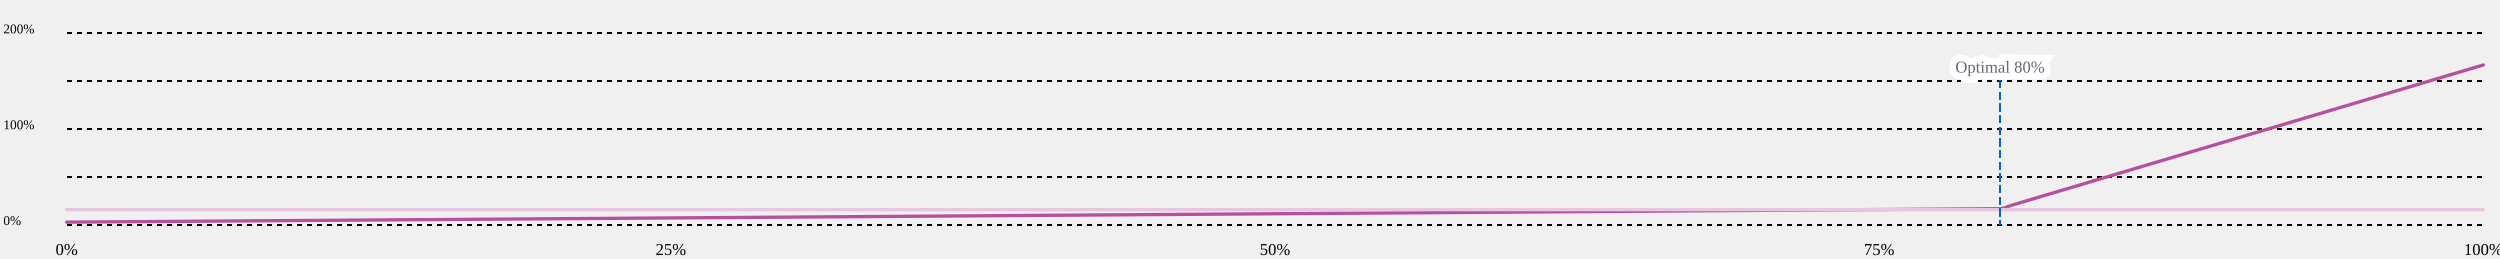
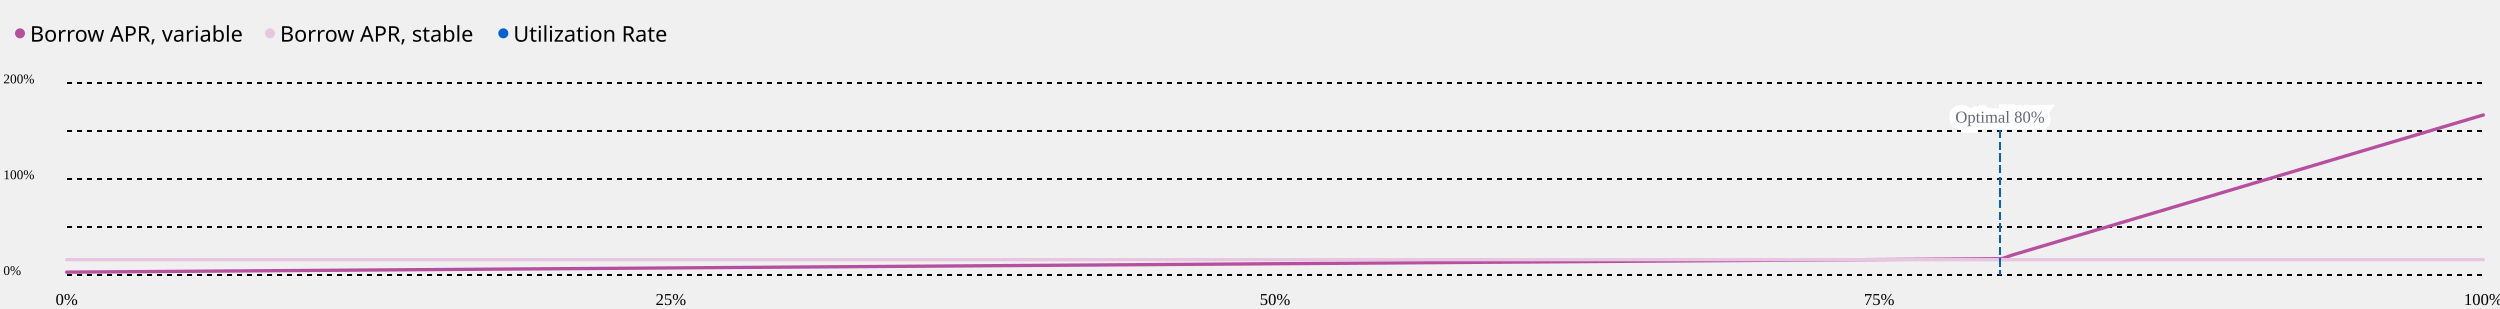
- <svg xmlns="http://www.w3.org/2000/svg" width="1500" height="155">
-   <g class="visx-group" transform="translate(40, 20)">
+ <svg xmlns="http://www.w3.org/2000/svg" style="background: white;" width="1500" height="185">
+   <g style="color: black; font-size: 13px; font-family: sans-serif; transform: translate(18px, 25px);">
+     <g>
+       <circle r="3" cx="-6" cy="-5" style="fill: #B6509E" />
+       <text>Borrow APR, variable</text>
+     </g>
+     <g style="transform: translateX(150px);">
+       <circle r="3" cx="-6" cy="-5" style="fill: rgb(231, 198, 223)" />
+       <text>Borrow APR, stable</text>
+     </g>
+     <g style="transform: translateX(290px);">
+       <circle r="3" cx="-6" cy="-5" style="fill: rgb(0, 98, 210)" />
+       <text>Utilization Rate</text>
+     </g>
+   </g>
+   <g class="visx-group" transform="translate(40, 50)">
    <g class="visx-group visx-rows" transform="translate(0, 0)">
      <line class="visx-line" x1="0" y1="115" x2="1450" y2="115" fill="transparent" shape-rendering="crispEdges" stroke="#000" stroke-width="1" stroke-dasharray="3,3" pointer-events="none" />
      <line class="visx-line" x1="0" y1="86.25" x2="1450" y2="86.25" fill="transparent" shape-rendering="crispEdges" stroke="#000" stroke-width="1" stroke-dasharray="3,3" pointer-events="none" />
      <line class="visx-line" x1="0" y1="57.5" x2="1450" y2="57.5" fill="transparent" shape-rendering="crispEdges" stroke="#000" stroke-width="1" stroke-dasharray="3,3" pointer-events="none" />
      <line class="visx-line" x1="0" y1="28.75" x2="1450" y2="28.75" fill="transparent" shape-rendering="crispEdges" stroke="#000" stroke-width="1" stroke-dasharray="3,3" pointer-events="none" />
      <line class="visx-line" x1="0" y1="0" x2="1450" y2="0" fill="transparent" shape-rendering="crispEdges" stroke="#000" stroke-width="1" stroke-dasharray="3,3" pointer-events="none" />
    </g>
    <path class="visx-linepath" d="M0,113.275C2.417,113.258,4.833,113.241,7.25,113.225C9.667,113.208,12.083,113.191,14.5,113.174C16.917,113.158,19.333,113.141,21.75,113.124C24.167,113.107,26.583,113.091,29,113.074C31.417,113.057,33.833,113.04,36.25,113.023C38.667,113.007,41.083,112.99,43.5,112.973C45.917,112.956,48.333,112.94,50.75,112.923C53.167,112.906,55.583,112.889,58,112.873C60.417,112.856,62.833,112.839,65.25,112.822C67.667,112.805,70.083,112.789,72.5,112.772C74.917,112.755,77.333,112.738,79.75,112.722C82.167,112.705,84.583,112.688,87,112.671C89.417,112.654,91.833,112.638,94.25,112.621C96.667,112.604,99.083,112.587,101.5,112.571C103.917,112.554,106.333,112.537,108.75,112.52C111.167,112.504,113.583,112.487,116,112.47C118.417,112.453,120.833,112.436,123.25,112.42C125.667,112.403,128.083,112.386,130.5,112.369C132.917,112.353,135.333,112.336,137.75,112.319C140.167,112.302,142.583,112.286,145,112.269C147.417,112.252,149.833,112.235,152.25,112.218C154.667,112.202,157.083,112.185,159.5,112.168C161.917,112.151,164.333,112.135,166.75,112.118C169.167,112.101,171.583,112.084,174,112.068C176.417,112.051,178.833,112.034,181.25,112.017C183.667,112,186.083,111.984,188.5,111.967C190.917,111.95,193.333,111.933,195.75,111.917C198.167,111.9,200.583,111.883,203,111.866C205.417,111.849,207.833,111.833,210.25,111.816C212.667,111.799,215.083,111.782,217.5,111.766C219.917,111.749,222.333,111.732,224.75,111.715C227.167,111.699,229.583,111.682,232,111.665C234.417,111.648,236.833,111.631,239.25,111.615C241.667,111.598,244.083,111.581,246.5,111.564C248.917,111.548,251.333,111.531,253.75,111.514C256.167,111.497,258.583,111.481,261,111.464C263.417,111.447,265.833,111.43,268.25,111.413C270.667,111.397,273.083,111.38,275.5,111.363C277.917,111.346,280.333,111.33,282.75,111.313C285.167,111.296,287.583,111.279,290,111.263C292.417,111.246,294.833,111.229,297.25,111.212C299.667,111.195,302.083,111.179,304.5,111.162C306.917,111.145,309.333,111.128,311.75,111.112C314.167,111.095,316.583,111.078,319,111.061C321.417,111.044,323.833,111.028,326.25,111.011C328.667,110.994,331.083,110.977,333.5,110.961C335.917,110.944,338.333,110.927,340.75,110.91C343.167,110.894,345.583,110.877,348,110.86C350.417,110.843,352.833,110.826,355.25,110.81C357.667,110.793,360.083,110.776,362.5,110.759C364.917,110.743,367.333,110.726,369.75,110.709C372.167,110.692,374.583,110.676,377,110.659C379.417,110.642,381.833,110.625,384.25,110.608C386.667,110.592,389.083,110.575,391.5,110.558C393.917,110.541,396.333,110.525,398.75,110.508C401.167,110.491,403.583,110.474,406,110.457C408.417,110.441,410.833,110.424,413.25,110.407C415.667,110.39,418.083,110.374,420.5,110.357C422.917,110.34,425.333,110.323,427.75,110.307C430.167,110.29,432.583,110.273,435,110.256C437.417,110.239,439.833,110.223,442.25,110.206C444.667,110.189,447.083,110.172,449.5,110.156C451.917,110.139,454.333,110.122,456.75,110.105C459.167,110.089,461.583,110.072,464,110.055C466.417,110.038,468.833,110.021,471.25,110.005C473.667,109.988,476.083,109.971,478.5,109.954C480.917,109.938,483.333,109.921,485.75,109.904C488.167,109.887,490.583,109.871,493,109.854C495.417,109.837,497.833,109.82,500.25,109.803C502.667,109.787,505.083,109.77,507.5,109.753C509.917,109.736,512.333,109.72,514.75,109.703C517.167,109.686,519.583,109.669,522,109.653C524.417,109.636,526.833,109.619,529.25,109.602C531.667,109.585,534.083,109.569,536.5,109.552C538.917,109.535,541.333,109.518,543.75,109.502C546.167,109.485,548.583,109.468,551,109.451C553.417,109.434,555.833,109.418,558.25,109.401C560.667,109.384,563.083,109.367,565.5,109.351C567.917,109.334,570.333,109.317,572.75,109.3C575.167,109.284,577.583,109.267,580,109.25C582.417,109.233,584.833,109.216,587.25,109.2C589.667,109.183,592.083,109.166,594.5,109.149C596.917,109.133,599.333,109.116,601.75,109.099C604.167,109.082,606.583,109.066,609,109.049C611.417,109.032,613.833,109.015,616.25,108.998C618.667,108.982,621.083,108.965,623.5,108.948C625.917,108.931,628.333,108.915,630.75,108.898C633.167,108.881,635.583,108.864,638,108.847C640.417,108.831,642.833,108.814,645.25,108.797C647.667,108.78,650.083,108.764,652.5,108.747C654.917,108.73,657.333,108.713,659.75,108.697C662.167,108.68,664.583,108.663,667,108.646C669.417,108.629,671.833,108.613,674.25,108.596C676.667,108.579,679.083,108.562,681.5,108.546C683.917,108.529,686.333,108.512,688.75,108.495C691.167,108.479,693.583,108.462,696,108.445C698.417,108.428,700.833,108.411,703.25,108.395C705.667,108.378,708.083,108.361,710.5,108.344C712.917,108.328,715.333,108.311,717.75,108.294C720.167,108.277,722.583,108.261,725,108.244C727.417,108.227,729.833,108.21,732.25,108.193C734.667,108.177,737.083,108.16,739.5,108.143C741.917,108.126,744.333,108.11,746.75,108.093C749.167,108.076,751.583,108.059,754,108.043C756.417,108.026,758.833,108.009,761.25,107.992C763.667,107.975,766.083,107.959,768.5,107.942C770.917,107.925,773.333,107.908,775.75,107.892C778.167,107.875,780.583,107.858,783,107.841C785.417,107.824,787.833,107.808,790.25,107.791C792.667,107.774,795.083,107.757,797.5,107.741C799.917,107.724,802.333,107.707,804.75,107.69C807.167,107.674,809.583,107.657,812,107.64C814.417,107.623,816.833,107.606,819.25,107.59C821.667,107.573,824.083,107.556,826.5,107.539C828.917,107.523,831.333,107.506,833.75,107.489C836.167,107.472,838.583,107.456,841,107.439C843.417,107.422,845.833,107.405,848.25,107.388C850.667,107.372,853.083,107.355,855.5,107.338C857.917,107.321,860.333,107.305,862.75,107.288C865.167,107.271,867.583,107.254,870,107.237C872.417,107.221,874.833,107.204,877.25,107.187C879.667,107.17,882.083,107.154,884.5,107.137C886.917,107.12,889.333,107.103,891.75,107.087C894.167,107.07,896.583,107.053,899,107.036C901.417,107.019,903.833,107.003,906.25,106.986C908.667,106.969,911.083,106.952,913.5,106.936C915.917,106.919,918.333,106.902,920.75,106.885C923.167,106.869,925.583,106.852,928,106.835C930.417,106.818,932.833,106.801,935.25,106.785C937.667,106.768,940.083,106.751,942.5,106.734C944.917,106.718,947.333,106.701,949.75,106.684C952.167,106.667,954.583,106.651,957,106.634C959.417,106.617,961.833,106.6,964.25,106.583C966.667,106.567,969.083,106.55,971.5,106.533C973.917,106.516,976.333,106.5,978.75,106.483C981.167,106.466,983.583,106.449,986,106.433C988.417,106.416,990.833,106.399,993.25,106.382C995.667,106.365,998.083,106.349,1000.5,106.332C1002.917,106.315,1005.333,106.298,1007.75,106.282C1010.167,106.265,1012.583,106.248,1015,106.231C1017.417,106.214,1019.833,106.198,1022.25,106.181C1024.667,106.164,1027.083,106.147,1029.5,106.131C1031.917,106.114,1034.333,106.097,1036.75,106.08C1039.167,106.064,1041.583,106.047,1044,106.03C1046.417,106.013,1048.833,105.996,1051.25,105.98C1053.667,105.963,1056.083,105.946,1058.5,105.929C1060.917,105.913,1063.333,105.896,1065.75,105.879C1068.167,105.862,1070.583,105.846,1073,105.829C1075.417,105.812,1077.833,105.795,1080.25,105.778C1082.667,105.762,1085.083,105.745,1087.5,105.728C1089.917,105.711,1092.333,105.695,1094.75,105.678C1097.167,105.661,1099.583,105.644,1102,105.627C1104.417,105.611,1106.833,105.594,1109.25,105.577C1111.667,105.56,1114.083,105.544,1116.5,105.527C1118.917,105.51,1121.333,105.493,1123.75,105.477C1126.167,105.46,1128.583,105.443,1131,105.426C1133.417,105.409,1135.833,105.393,1138.25,105.376C1140.667,105.359,1143.083,105.342,1145.5,105.326C1147.917,105.309,1150.333,105.292,1152.75,105.275C1155.167,105.259,1157.583,105.259,1160,105.225C1162.417,105.191,1164.833,103.787,1167.25,103.069C1169.667,102.35,1172.083,101.631,1174.5,100.912C1176.917,100.194,1179.333,99.475,1181.75,98.756C1184.167,98.038,1186.583,97.319,1189,96.6C1191.417,95.881,1193.833,95.163,1196.25,94.444C1198.667,93.725,1201.083,93.006,1203.5,92.287C1205.917,91.569,1208.333,90.85,1210.75,90.131C1213.167,89.412,1215.583,88.694,1218,87.975C1220.417,87.256,1222.833,86.538,1225.25,85.819C1227.667,85.1,1230.083,84.381,1232.5,83.663C1234.917,82.944,1237.333,82.225,1239.75,81.506C1242.167,80.787,1244.583,80.069,1247,79.35C1249.417,78.631,1251.833,77.913,1254.25,77.194C1256.667,76.475,1259.083,75.756,1261.5,75.038C1263.917,74.319,1266.333,73.6,1268.75,72.881C1271.167,72.163,1273.583,71.444,1276,70.725C1278.417,70.006,1280.833,69.287,1283.25,68.569C1285.667,67.85,1288.083,67.131,1290.5,66.413C1292.917,65.694,1295.333,64.975,1297.75,64.256C1300.167,63.538,1302.583,62.819,1305,62.1C1307.417,61.381,1309.833,60.663,1312.25,59.944C1314.667,59.225,1317.083,58.506,1319.5,57.787C1321.917,57.069,1324.333,56.35,1326.75,55.631C1329.167,54.913,1331.583,54.194,1334,53.475C1336.417,52.756,1338.833,52.038,1341.25,51.319C1343.667,50.6,1346.083,49.881,1348.5,49.163C1350.917,48.444,1353.333,47.725,1355.75,47.006C1358.167,46.287,1360.583,45.569,1363,44.85C1365.417,44.131,1367.833,43.412,1370.25,42.694C1372.667,41.975,1375.083,41.256,1377.5,40.538C1379.917,39.819,1382.333,39.1,1384.75,38.381C1387.167,37.663,1389.583,36.944,1392,36.225C1394.417,35.506,1396.833,34.788,1399.25,34.069C1401.667,33.35,1404.083,32.631,1406.5,31.912C1408.917,31.194,1411.333,30.475,1413.75,29.756C1416.167,29.038,1418.583,28.319,1421,27.6C1423.417,26.881,1425.833,26.162,1428.25,25.444C1430.667,24.725,1433.083,24.006,1435.5,23.288C1437.917,22.569,1440.333,21.85,1442.75,21.131C1445.167,20.412,1447.583,19.694,1450,18.975" fill="transparent" stroke-linecap="round" stroke="#B6509E" stroke-width="2" />
    <path class="visx-linepath" d="M0,105.8C2.417,105.8,4.833,105.8,7.25,105.8C9.667,105.8,12.083,105.8,14.5,105.8C16.917,105.8,19.333,105.8,21.75,105.8C24.167,105.8,26.583,105.8,29,105.8C31.417,105.8,33.833,105.8,36.25,105.8C38.667,105.8,41.083,105.8,43.5,105.8C45.917,105.8,48.333,105.8,50.75,105.8C53.167,105.8,55.583,105.8,58,105.8C60.417,105.8,62.833,105.8,65.25,105.8C67.667,105.8,70.083,105.8,72.5,105.8C74.917,105.8,77.333,105.8,79.75,105.8C82.167,105.8,84.583,105.8,87,105.8C89.417,105.8,91.833,105.8,94.25,105.8C96.667,105.8,99.083,105.8,101.5,105.8C103.917,105.8,106.333,105.8,108.75,105.8C111.167,105.8,113.583,105.8,116,105.8C118.417,105.8,120.833,105.8,123.25,105.8C125.667,105.8,128.083,105.8,130.5,105.8C132.917,105.8,135.333,105.8,137.75,105.8C140.167,105.8,142.583,105.8,145,105.8C147.417,105.8,149.833,105.8,152.25,105.8C154.667,105.8,157.083,105.8,159.5,105.8C161.917,105.8,164.333,105.8,166.75,105.8C169.167,105.8,171.583,105.8,174,105.8C176.417,105.8,178.833,105.8,181.25,105.8C183.667,105.8,186.083,105.8,188.5,105.8C190.917,105.8,193.333,105.8,195.75,105.8C198.167,105.8,200.583,105.8,203,105.8C205.417,105.8,207.833,105.8,210.25,105.8C212.667,105.8,215.083,105.8,217.5,105.8C219.917,105.8,222.333,105.8,224.75,105.8C227.167,105.8,229.583,105.8,232,105.8C234.417,105.8,236.833,105.8,239.25,105.8C241.667,105.8,244.083,105.8,246.5,105.8C248.917,105.8,251.333,105.8,253.75,105.8C256.167,105.8,258.583,105.8,261,105.8C263.417,105.8,265.833,105.8,268.25,105.8C270.667,105.8,273.083,105.8,275.5,105.8C277.917,105.8,280.333,105.8,282.75,105.8C285.167,105.8,287.583,105.8,290,105.8C292.417,105.8,294.833,105.8,297.25,105.8C299.667,105.8,302.083,105.8,304.5,105.8C306.917,105.8,309.333,105.8,311.75,105.8C314.167,105.8,316.583,105.8,319,105.8C321.417,105.8,323.833,105.8,326.25,105.8C328.667,105.8,331.083,105.8,333.5,105.8C335.917,105.8,338.333,105.8,340.75,105.8C343.167,105.8,345.583,105.8,348,105.8C350.417,105.8,352.833,105.8,355.25,105.8C357.667,105.8,360.083,105.8,362.5,105.8C364.917,105.8,367.333,105.8,369.75,105.8C372.167,105.8,374.583,105.8,377,105.8C379.417,105.8,381.833,105.8,384.25,105.8C386.667,105.8,389.083,105.8,391.5,105.8C393.917,105.8,396.333,105.8,398.75,105.8C401.167,105.8,403.583,105.8,406,105.8C408.417,105.8,410.833,105.8,413.25,105.8C415.667,105.8,418.083,105.8,420.5,105.8C422.917,105.8,425.333,105.8,427.75,105.8C430.167,105.8,432.583,105.8,435,105.8C437.417,105.8,439.833,105.8,442.25,105.8C444.667,105.8,447.083,105.8,449.5,105.8C451.917,105.8,454.333,105.8,456.75,105.8C459.167,105.8,461.583,105.8,464,105.8C466.417,105.8,468.833,105.8,471.25,105.8C473.667,105.8,476.083,105.8,478.5,105.8C480.917,105.8,483.333,105.8,485.75,105.8C488.167,105.8,490.583,105.8,493,105.8C495.417,105.8,497.833,105.8,500.25,105.8C502.667,105.8,505.083,105.8,507.5,105.8C509.917,105.8,512.333,105.8,514.75,105.8C517.167,105.8,519.583,105.8,522,105.8C524.417,105.8,526.833,105.8,529.25,105.8C531.667,105.8,534.083,105.8,536.5,105.8C538.917,105.8,541.333,105.8,543.75,105.8C546.167,105.8,548.583,105.8,551,105.8C553.417,105.8,555.833,105.8,558.25,105.8C560.667,105.8,563.083,105.8,565.5,105.8C567.917,105.8,570.333,105.8,572.75,105.8C575.167,105.8,577.583,105.8,580,105.8C582.417,105.8,584.833,105.8,587.25,105.8C589.667,105.8,592.083,105.8,594.5,105.8C596.917,105.8,599.333,105.8,601.75,105.8C604.167,105.8,606.583,105.8,609,105.8C611.417,105.8,613.833,105.8,616.25,105.8C618.667,105.8,621.083,105.8,623.5,105.8C625.917,105.8,628.333,105.8,630.75,105.8C633.167,105.8,635.583,105.8,638,105.8C640.417,105.8,642.833,105.8,645.25,105.8C647.667,105.8,650.083,105.8,652.5,105.8C654.917,105.8,657.333,105.8,659.75,105.8C662.167,105.8,664.583,105.8,667,105.8C669.417,105.8,671.833,105.8,674.25,105.8C676.667,105.8,679.083,105.8,681.5,105.8C683.917,105.8,686.333,105.8,688.75,105.8C691.167,105.8,693.583,105.8,696,105.8C698.417,105.8,700.833,105.8,703.25,105.8C705.667,105.8,708.083,105.8,710.5,105.8C712.917,105.8,715.333,105.8,717.75,105.8C720.167,105.8,722.583,105.8,725,105.8C727.417,105.8,729.833,105.8,732.25,105.8C734.667,105.8,737.083,105.8,739.5,105.8C741.917,105.8,744.333,105.8,746.75,105.8C749.167,105.8,751.583,105.8,754,105.8C756.417,105.8,758.833,105.8,761.25,105.8C763.667,105.8,766.083,105.8,768.5,105.8C770.917,105.8,773.333,105.8,775.75,105.8C778.167,105.8,780.583,105.8,783,105.8C785.417,105.8,787.833,105.8,790.25,105.8C792.667,105.8,795.083,105.8,797.5,105.8C799.917,105.8,802.333,105.8,804.75,105.8C807.167,105.8,809.583,105.8,812,105.8C814.417,105.8,816.833,105.8,819.25,105.8C821.667,105.8,824.083,105.8,826.5,105.8C828.917,105.8,831.333,105.8,833.75,105.8C836.167,105.8,838.583,105.8,841,105.8C843.417,105.8,845.833,105.8,848.25,105.8C850.667,105.8,853.083,105.8,855.5,105.8C857.917,105.8,860.333,105.8,862.75,105.8C865.167,105.8,867.583,105.8,870,105.8C872.417,105.8,874.833,105.8,877.25,105.8C879.667,105.8,882.083,105.8,884.5,105.8C886.917,105.8,889.333,105.8,891.75,105.8C894.167,105.8,896.583,105.8,899,105.8C901.417,105.8,903.833,105.8,906.25,105.8C908.667,105.8,911.083,105.8,913.5,105.8C915.917,105.8,918.333,105.8,920.75,105.8C923.167,105.8,925.583,105.8,928,105.8C930.417,105.8,932.833,105.8,935.25,105.8C937.667,105.8,940.083,105.8,942.5,105.8C944.917,105.8,947.333,105.8,949.75,105.8C952.167,105.8,954.583,105.8,957,105.8C959.417,105.8,961.833,105.8,964.25,105.8C966.667,105.8,969.083,105.8,971.5,105.8C973.917,105.8,976.333,105.8,978.75,105.8C981.167,105.8,983.583,105.8,986,105.8C988.417,105.8,990.833,105.8,993.25,105.8C995.667,105.8,998.083,105.8,1000.5,105.8C1002.917,105.8,1005.333,105.8,1007.75,105.8C1010.167,105.8,1012.583,105.8,1015,105.8C1017.417,105.8,1019.833,105.8,1022.25,105.8C1024.667,105.8,1027.083,105.8,1029.5,105.8C1031.917,105.8,1034.333,105.8,1036.75,105.8C1039.167,105.8,1041.583,105.8,1044,105.8C1046.417,105.8,1048.833,105.8,1051.25,105.8C1053.667,105.8,1056.083,105.8,1058.5,105.8C1060.917,105.8,1063.333,105.8,1065.75,105.8C1068.167,105.8,1070.583,105.8,1073,105.8C1075.417,105.8,1077.833,105.8,1080.25,105.8C1082.667,105.8,1085.083,105.8,1087.5,105.8C1089.917,105.8,1092.333,105.8,1094.75,105.8C1097.167,105.8,1099.583,105.8,1102,105.8C1104.417,105.8,1106.833,105.8,1109.25,105.8C1111.667,105.8,1114.083,105.8,1116.5,105.8C1118.917,105.8,1121.333,105.8,1123.75,105.8C1126.167,105.8,1128.583,105.8,1131,105.8C1133.417,105.8,1135.833,105.8,1138.25,105.8C1140.667,105.8,1143.083,105.8,1145.5,105.8C1147.917,105.8,1150.333,105.8,1152.75,105.8C1155.167,105.8,1157.583,105.8,1160,105.8C1162.417,105.8,1164.833,105.8,1167.25,105.8C1169.667,105.8,1172.083,105.8,1174.5,105.8C1176.917,105.8,1179.333,105.8,1181.75,105.8C1184.167,105.8,1186.583,105.8,1189,105.8C1191.417,105.8,1193.833,105.8,1196.25,105.8C1198.667,105.8,1201.083,105.8,1203.5,105.8C1205.917,105.8,1208.333,105.8,1210.75,105.8C1213.167,105.8,1215.583,105.8,1218,105.8C1220.417,105.8,1222.833,105.8,1225.25,105.8C1227.667,105.8,1230.083,105.8,1232.5,105.8C1234.917,105.8,1237.333,105.8,1239.75,105.8C1242.167,105.8,1244.583,105.8,1247,105.8C1249.417,105.8,1251.833,105.8,1254.25,105.8C1256.667,105.8,1259.083,105.8,1261.5,105.8C1263.917,105.8,1266.333,105.8,1268.75,105.8C1271.167,105.8,1273.583,105.8,1276,105.8C1278.417,105.8,1280.833,105.8,1283.25,105.8C1285.667,105.8,1288.083,105.8,1290.5,105.8C1292.917,105.8,1295.333,105.8,1297.75,105.8C1300.167,105.8,1302.583,105.8,1305,105.8C1307.417,105.8,1309.833,105.8,1312.25,105.8C1314.667,105.8,1317.083,105.8,1319.5,105.8C1321.917,105.8,1324.333,105.8,1326.75,105.8C1329.167,105.8,1331.583,105.8,1334,105.8C1336.417,105.8,1338.833,105.8,1341.25,105.8C1343.667,105.8,1346.083,105.8,1348.5,105.8C1350.917,105.8,1353.333,105.8,1355.75,105.8C1358.167,105.8,1360.583,105.8,1363,105.8C1365.417,105.8,1367.833,105.8,1370.25,105.8C1372.667,105.8,1375.083,105.8,1377.5,105.8C1379.917,105.8,1382.333,105.8,1384.75,105.8C1387.167,105.8,1389.583,105.8,1392,105.8C1394.417,105.8,1396.833,105.8,1399.25,105.8C1401.667,105.8,1404.083,105.8,1406.5,105.8C1408.917,105.8,1411.333,105.8,1413.75,105.8C1416.167,105.8,1418.583,105.8,1421,105.8C1423.417,105.8,1425.833,105.8,1428.25,105.8C1430.667,105.8,1433.083,105.8,1435.5,105.8C1437.917,105.8,1440.333,105.8,1442.75,105.8C1445.167,105.8,1447.583,105.8,1450,105.8" fill="transparent" stroke-linecap="round" stroke="#E7C6DF" stroke-width="2" />
    <g class="visx-group visx-axis visx-axis-bottom" transform="translate(0, 115)">
      <g class="visx-group visx-axis-tick" transform="translate(0, 0)">
        <line class="visx-line" x1="0" y1="0" x2="0" y2="8" fill="transparent" shape-rendering="crispEdges" stroke="#000" stroke-width="0" stroke-linecap="square" />
        <svg x="0" y="0" font-size="10" style="overflow:visible">
          <text transform="" x="0" y="18" fill="#000" font-size="10" text-anchor="middle">
            <tspan x="0" dy="0em">0%</tspan>
          </text>
        </svg>
      </g>
      <g class="visx-group visx-axis-tick" transform="translate(0, 0)">
        <line class="visx-line" x1="362.5" y1="0" x2="362.5" y2="8" fill="transparent" shape-rendering="crispEdges" stroke="#000" stroke-width="0" stroke-linecap="square" />
        <svg x="0" y="0" font-size="10" style="overflow:visible">
          <text transform="" x="362.5" y="18" fill="#000" font-size="10" text-anchor="middle">
            <tspan x="362.5" dy="0em">25%</tspan>
          </text>
        </svg>
      </g>
      <g class="visx-group visx-axis-tick" transform="translate(0, 0)">
        <line class="visx-line" x1="725" y1="0" x2="725" y2="8" fill="transparent" shape-rendering="crispEdges" stroke="#000" stroke-width="0" stroke-linecap="square" />
        <svg x="0" y="0" font-size="10" style="overflow:visible">
          <text transform="" x="725" y="18" fill="#000" font-size="10" text-anchor="middle">
            <tspan x="725" dy="0em">50%</tspan>
          </text>
        </svg>
      </g>
      <g class="visx-group visx-axis-tick" transform="translate(0, 0)">
        <line class="visx-line" x1="1087.5" y1="0" x2="1087.5" y2="8" fill="transparent" shape-rendering="crispEdges" stroke="#000" stroke-width="0" stroke-linecap="square" />
        <svg x="0" y="0" font-size="10" style="overflow:visible">
          <text transform="" x="1087.5" y="18" fill="#000" font-size="10" text-anchor="middle">
            <tspan x="1087.5" dy="0em">75%</tspan>
          </text>
        </svg>
      </g>
      <g class="visx-group visx-axis-tick" transform="translate(0, 0)">
        <line class="visx-line" x1="1450" y1="0" x2="1450" y2="8" fill="transparent" shape-rendering="crispEdges" stroke="#000" stroke-width="0" stroke-linecap="square" />
        <svg x="0" y="0" font-size="10" style="overflow:visible">
          <text transform="" x="1450" y="18" fill="#000" font-size="10" text-anchor="middle">
            <tspan x="1450" dy="0em">100%</tspan>
          </text>
        </svg>
      </g>
      <line class="visx-line visx-axis-line" x1="0.5" y1="0" x2="1450.5" y2="0" fill="transparent" shape-rendering="crispEdges" stroke="#222" stroke-width="0" />
    </g>
    <g class="visx-group visx-axis visx-axis-left" transform="translate(0, 0)">
      <g class="visx-group visx-axis-tick" transform="translate(0, 0)">
        <line class="visx-line" x1="0" y1="115" x2="-8" y2="115" fill="transparent" shape-rendering="crispEdges" stroke="#222" stroke-width="0" stroke-linecap="square" />
        <svg x="-30" y="0" font-size="8" style="overflow:visible">
          <text transform="" x="-8" y="115" fill="#000" font-size="8" text-anchor="start">
            <tspan x="-8" dy="0em">0%</tspan>
          </text>
        </svg>
      </g>
      <g class="visx-group visx-axis-tick" transform="translate(0, 0)">
        <line class="visx-line" x1="0" y1="57.5" x2="-8" y2="57.5" fill="transparent" shape-rendering="crispEdges" stroke="#222" stroke-width="0" stroke-linecap="square" />
        <svg x="-30" y="0" font-size="8" style="overflow:visible">
          <text transform="" x="-8" y="57.5" fill="#000" font-size="8" text-anchor="start">
            <tspan x="-8" dy="0em">100%</tspan>
          </text>
        </svg>
      </g>
      <g class="visx-group visx-axis-tick" transform="translate(0, 0)">
        <line class="visx-line" x1="0" y1="0" x2="-8" y2="0" fill="transparent" shape-rendering="crispEdges" stroke="#222" stroke-width="0" stroke-linecap="square" />
        <svg x="-30" y="0" font-size="8" style="overflow:visible">
          <text transform="" x="-8" y="0" fill="#000" font-size="8" text-anchor="start">
            <tspan x="-8" dy="0em">200%</tspan>
          </text>
        </svg>
      </g>
      <line class="visx-line visx-axis-line" x1="0" y1="115.5" x2="0" y2="0.5" fill="transparent" shape-rendering="crispEdges" stroke="#222" stroke-width="0" />
    </g>
    <rect class="visx-bar" width="1450" height="115" fill="transparent" />
    <line class="visx-line" x1="1160" y1="28" x2="1160" y2="115" fill="transparent" shape-rendering="crispEdges" stroke="#0062D2" stroke-width="1" pointer-events="none" stroke-dasharray="5,2" />
    <svg x="0" y="0" font-size="10px" style="overflow:visible">
      <text transform="" x="1160" y="20" font-size="10px" fill="#fff" stroke="#fff" stroke-width="0.8em" text-anchor="middle">
        <tspan x="1160" dy="0.355em">Optimal 80%</tspan>
      </text>
    </svg>
    <svg x="0" y="0" font-size="10px" style="overflow:visible">
      <text transform="" x="1160" y="20" font-size="10px" fill="#62677B" text-anchor="middle">
        <tspan x="1160" dy="0.355em">Optimal 80%</tspan>
      </text>
    </svg>
  </g>
</svg>
